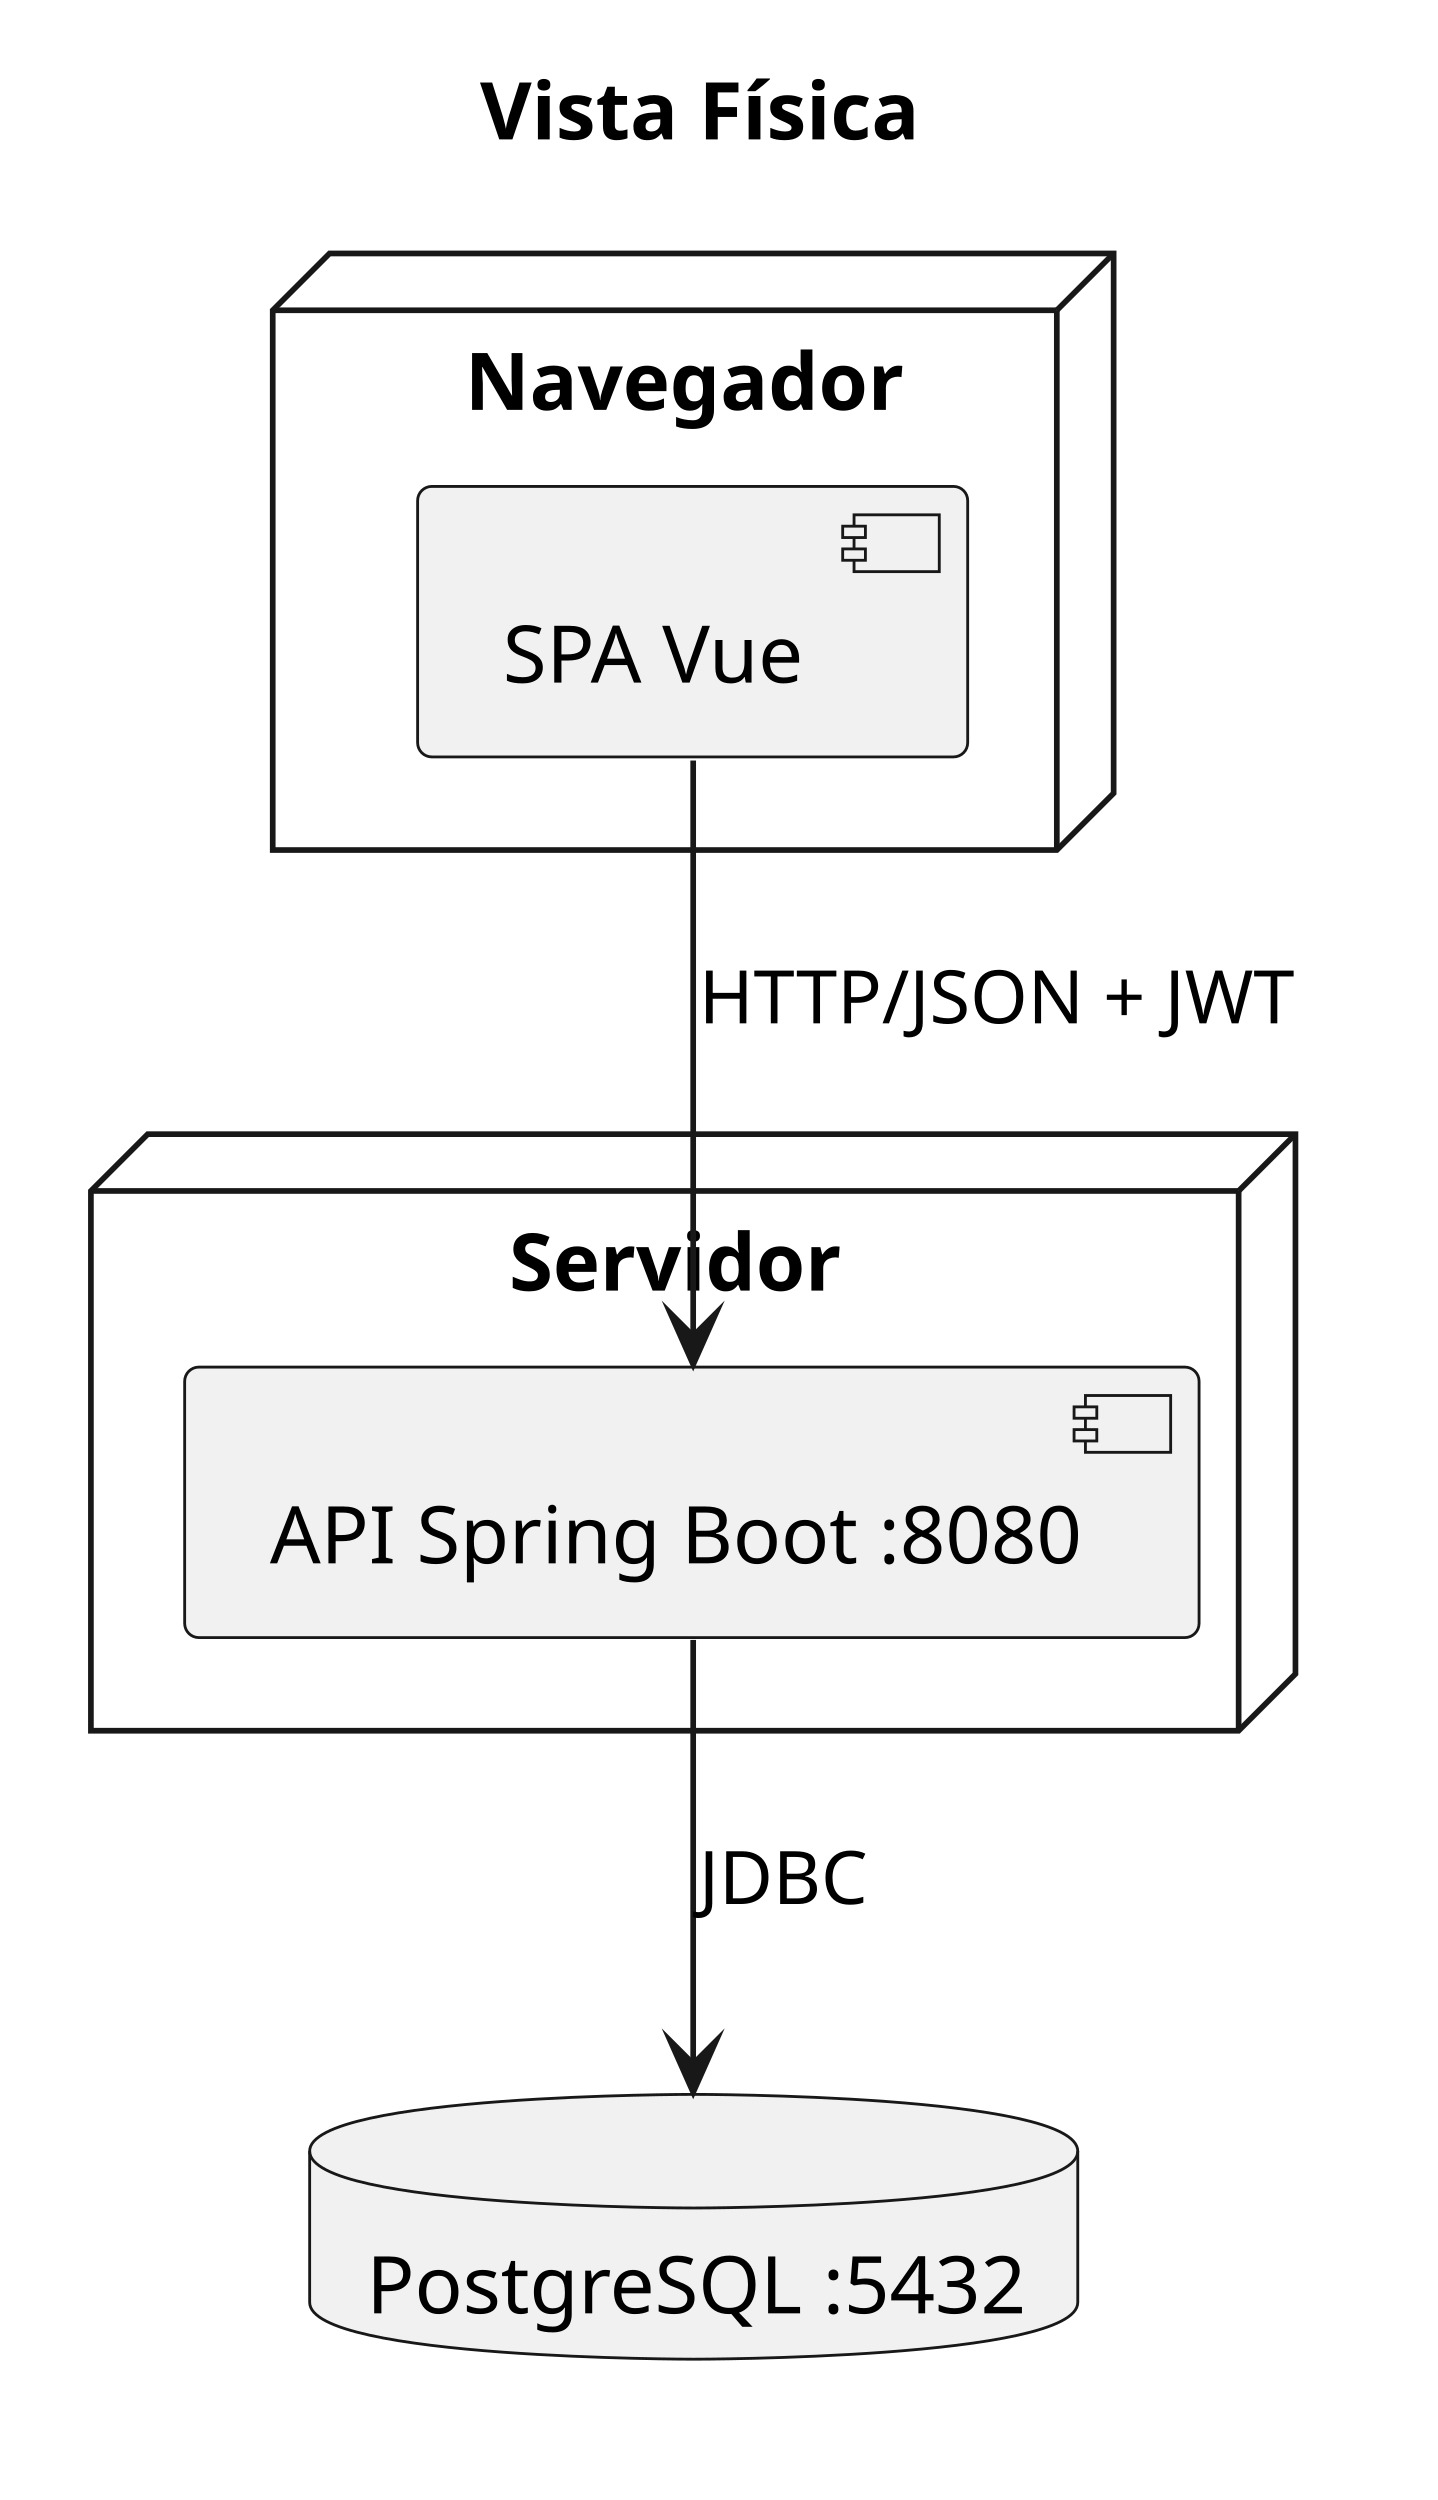
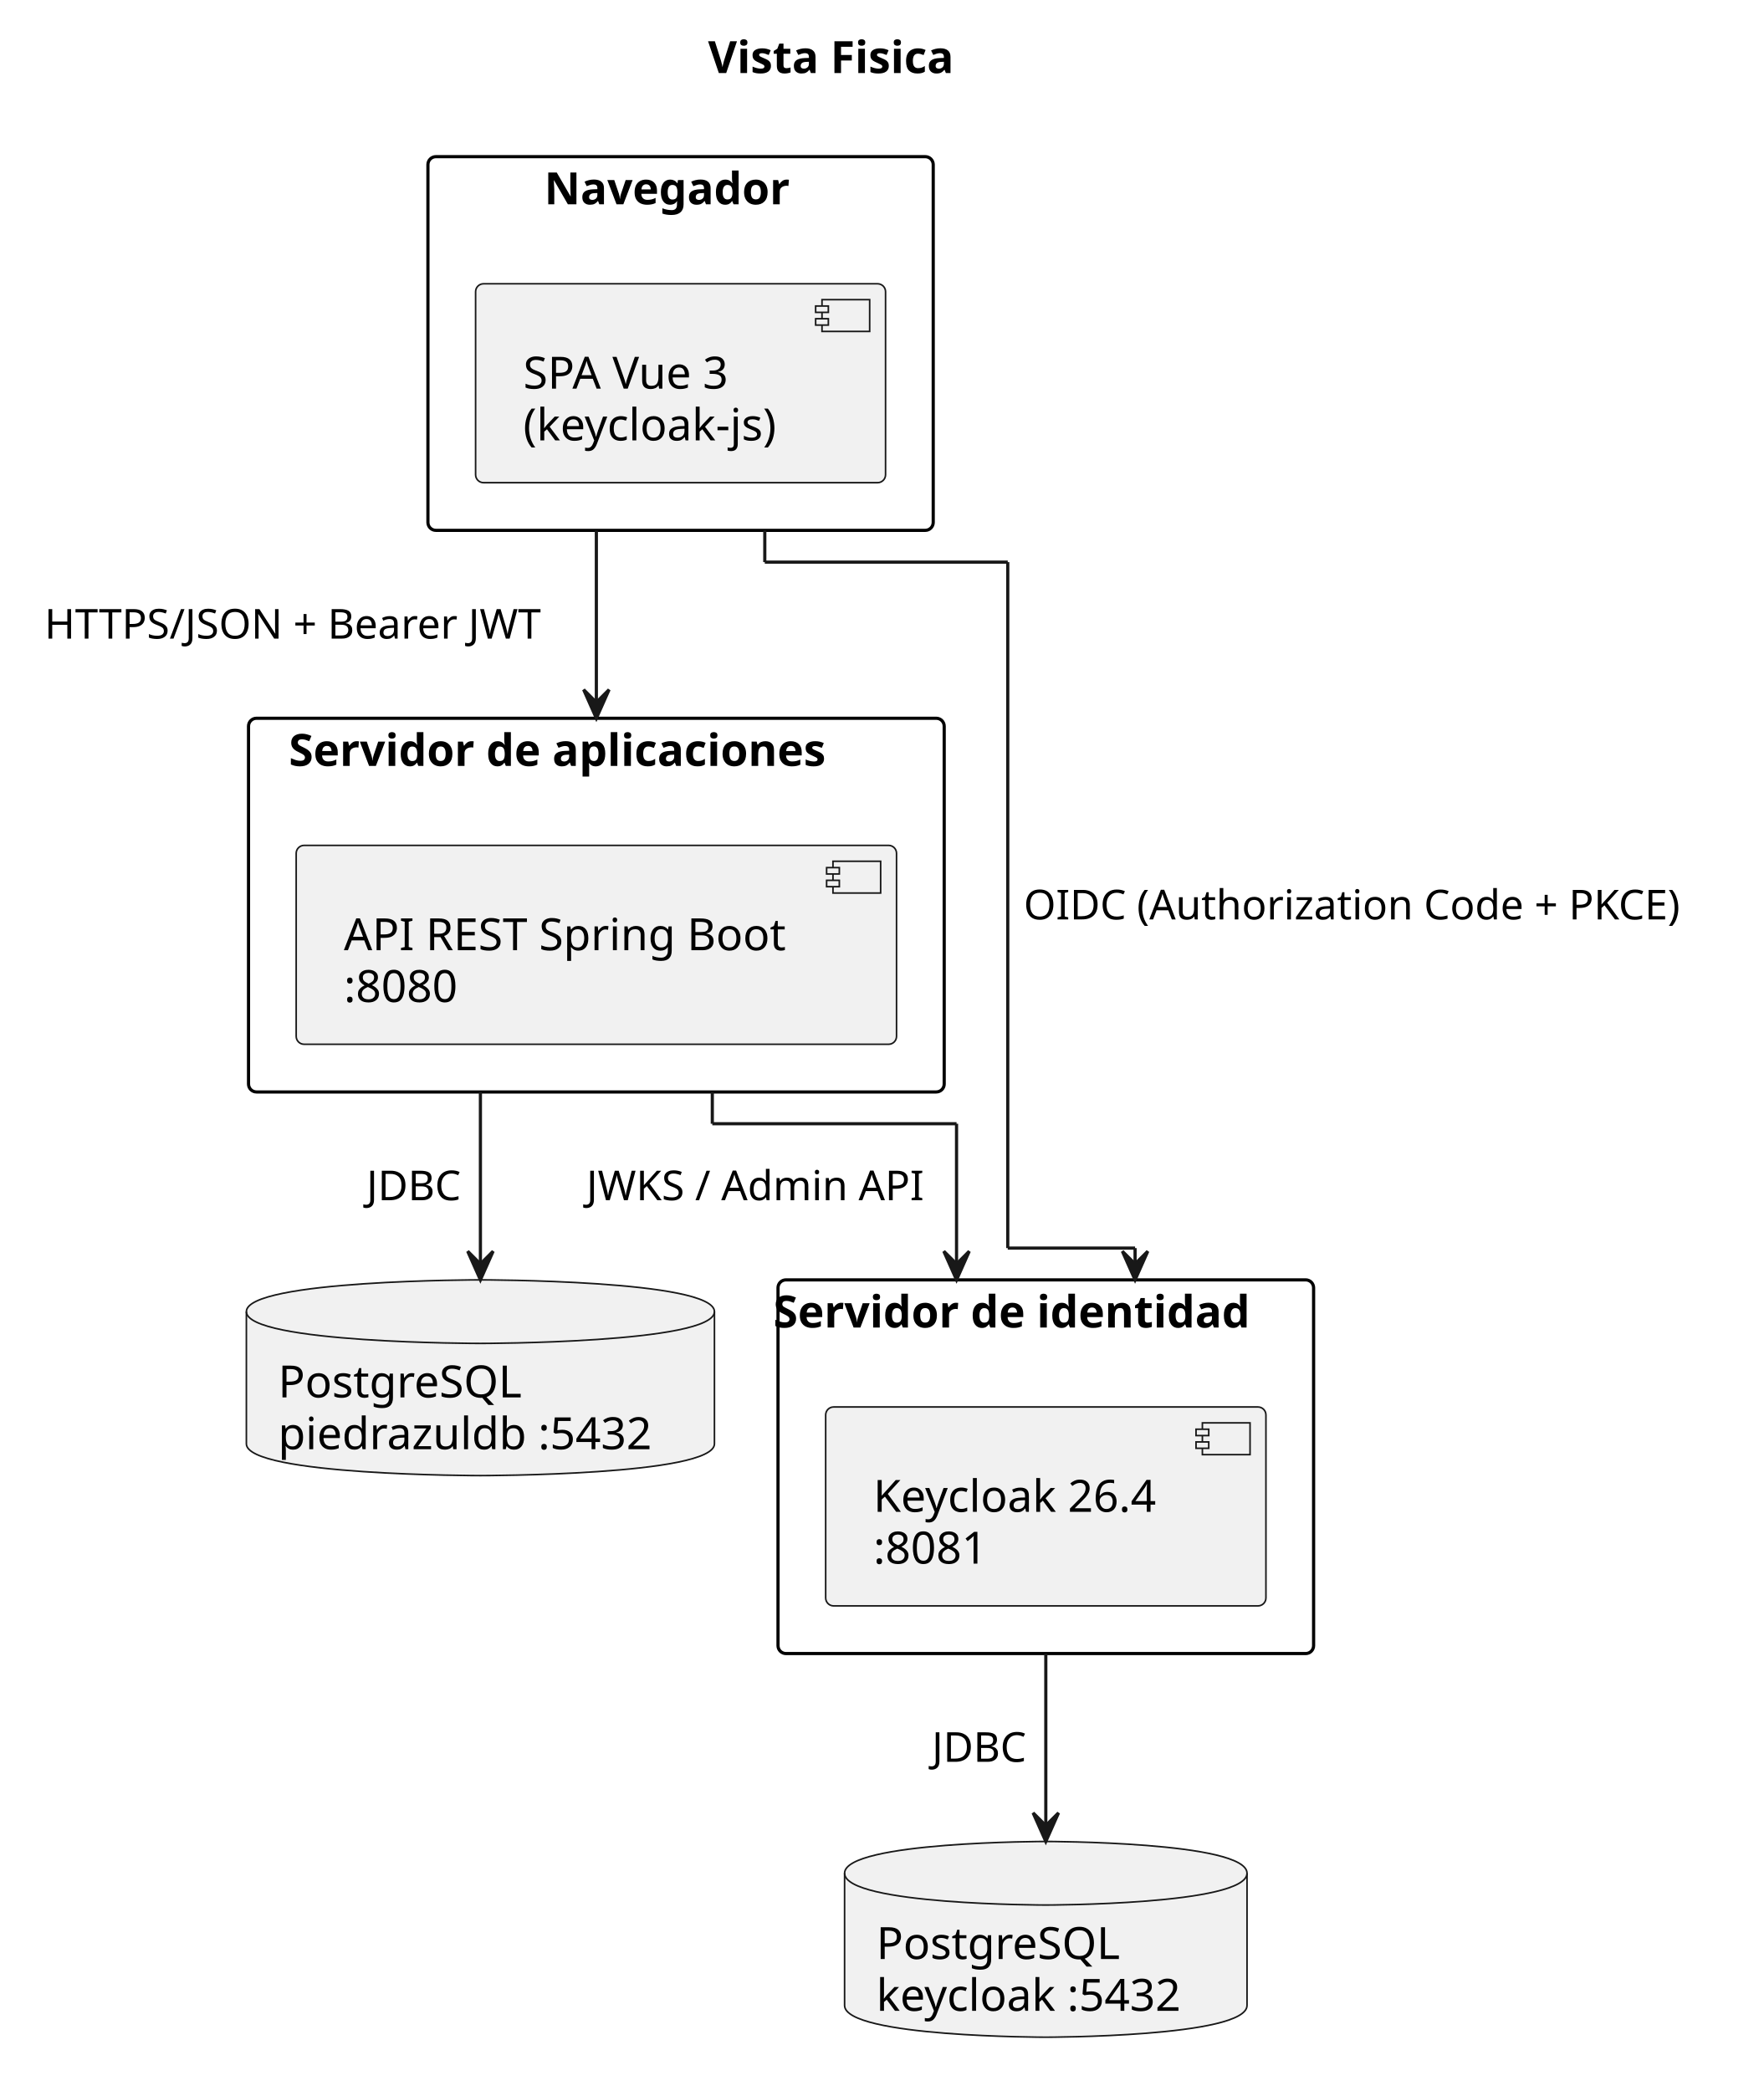
- <svg xmlns="http://www.w3.org/2000/svg" version="1.1" data-diagram-type="DESCRIPTION" style="width:253px;height:440px;background:#FFFFFF;" width="253px" height="440px" viewBox="0 0 253 440" zoomAndPan="magnify" preserveAspectRatio="none" contentStyleType="text/css">
+ <svg xmlns="http://www.w3.org/2000/svg" contentStyleType="text/css" data-diagram-type="DESCRIPTION" height="658px" preserveAspectRatio="none" style="width:555px;height:658px;background:#FFFFFF;" version="1.1" viewBox="0 0 555 658" width="555px" zoomAndPan="magnify">
  <defs />
-   <g font-family="sans-serif" lengthAdjust="spacing">
-     <g class="title" data-source-line="1">
-       <text x="84.479" y="24.533" fill="#000" font-size="14" textLength="77.041" font-weight="700">Vista Física</text>
+   <g>
+     <g class="title" data-source-line="3">
+       <text fill="#000000" font-family="sans-serif" font-size="14" font-weight="bold" lengthAdjust="spacing" textLength="90.221" x="222.811" y="22.995">Vista Fisica</text>
    </g>
-     <g class="cluster" data-qualified-name="Navegador" id="ent0001" data-source-line="2">
-       <polygon points="48,54.609,58,44.609,196,44.609,196,139.609,186,149.609,48,149.609,48,54.609" fill="none" style="stroke:#181818;stroke-width:1;stroke-linejoin:miter;stroke-miterlimit:10;" />
-       <line x1="186" y1="54.609" x2="196" y2="44.609" style="stroke:#181818;stroke-width:1;" />
-       <line x1="48" y1="54.609" x2="186" y2="54.609" style="stroke:#181818;stroke-width:1;" />
-       <line x1="186" y1="54.609" x2="186" y2="149.609" style="stroke:#181818;stroke-width:1;" />
-       <text x="81.821" y="72.143" fill="#000" font-size="14" textLength="72.358" font-weight="700">Navegador</text>
+     <rect fill="none" height="117.594" rx="2.5" ry="2.5" style="stroke:#000000;stroke-width:1;" width="159.004" x="134.659" y="49.297" />
+     <text fill="#000000" font-family="sans-serif" font-size="14" font-weight="bold" lengthAdjust="spacing" textLength="85.798" x="171.262" y="64.292">Navegador</text>
+     <rect fill="none" height="117.594" rx="2.5" ry="2.5" style="stroke:#000000;stroke-width:1;" width="218.914" x="78.203" y="226.023" />
+     <text fill="#000000" font-family="sans-serif" font-size="14" font-weight="bold" lengthAdjust="spacing" textLength="193.539" x="90.891" y="241.019">Servidor de aplicaciones</text>
+     <rect fill="none" height="117.594" rx="2.5" ry="2.5" style="stroke:#000000;stroke-width:1;" width="168.54" x="244.821" y="402.75" />
+     <text fill="#000000" font-family="sans-serif" font-size="14" font-weight="bold" lengthAdjust="spacing" textLength="171.48" x="243.351" y="417.745">Servidor de identidad</text>
+     <g class="entity" data-entity="spa" data-source-line="6" data-uid="ent0003" id="entity_spa">
+       <rect fill="#F1F1F1" height="62.594" rx="2.5" ry="2.5" style="stroke:#181818;stroke-width:0.5;" width="129.004" x="149.659" y="89.297" />
+       <rect fill="#F1F1F1" height="10" style="stroke:#181818;stroke-width:0.5;" width="15" x="258.663" y="94.297" />
+       <rect fill="#F1F1F1" height="2" style="stroke:#181818;stroke-width:0.5;" width="4" x="256.663" y="96.297" />
+       <rect fill="#F1F1F1" height="2" style="stroke:#181818;stroke-width:0.5;" width="4" x="256.663" y="100.297" />
+       <text fill="#000000" font-family="sans-serif" font-size="14" lengthAdjust="spacing" textLength="71.777" x="164.659" y="122.292">SPA Vue 3</text>
+       <text fill="#000000" font-family="sans-serif" font-size="14" lengthAdjust="spacing" textLength="89.004" x="164.659" y="138.589">(keycloak-js)</text>
    </g>
-     <g class="cluster" data-qualified-name="Servidor" id="ent0003" data-source-line="5">
-       <polygon points="16,209.609,26,199.609,228,199.609,228,294.609,218,304.609,16,304.609,16,209.609" fill="none" style="stroke:#181818;stroke-width:1;stroke-linejoin:miter;stroke-miterlimit:10;" />
-       <line x1="218" y1="209.609" x2="228" y2="199.609" style="stroke:#181818;stroke-width:1;" />
-       <line x1="16" y1="209.609" x2="218" y2="209.609" style="stroke:#181818;stroke-width:1;" />
-       <line x1="218" y1="209.609" x2="218" y2="304.609" style="stroke:#181818;stroke-width:1;" />
-       <text x="89.6" y="227.143" fill="#000" font-size="14" textLength="56.8" font-weight="700">Servidor</text>
+     <g class="entity" data-entity="api" data-source-line="10" data-uid="ent0005" id="entity_api">
+       <rect fill="#F1F1F1" height="62.594" rx="2.5" ry="2.5" style="stroke:#181818;stroke-width:0.5;" width="188.914" x="93.203" y="266.023" />
+       <rect fill="#F1F1F1" height="10" style="stroke:#181818;stroke-width:0.5;" width="15" x="262.117" y="271.023" />
+       <rect fill="#F1F1F1" height="2" style="stroke:#181818;stroke-width:0.5;" width="4" x="260.117" y="273.023" />
+       <rect fill="#F1F1F1" height="2" style="stroke:#181818;stroke-width:0.5;" width="4" x="260.117" y="277.023" />
+       <text fill="#000000" font-family="sans-serif" font-size="14" lengthAdjust="spacing" textLength="148.914" x="108.203" y="299.019">API REST Spring Boot</text>
+       <text fill="#000000" font-family="sans-serif" font-size="14" lengthAdjust="spacing" textLength="40.346" x="108.203" y="315.315">:8080</text>
    </g>
-     <g class="entity" data-qualified-name="Navegador.SPA Vue" id="ent0002" data-source-line="3">
-       <rect x="73.5" y="85.609" width="96.813" height="47.609" fill="#F1F1F1" style="stroke:#181818;stroke-width:0.5;" rx="2.5" ry="2.5" />
-       <rect x="150.313" y="90.609" width="15" height="10" fill="#F1F1F1" style="stroke:#181818;stroke-width:0.5;" />
-       <rect x="148.313" y="92.609" width="4" height="2" fill="#F1F1F1" style="stroke:#181818;stroke-width:0.5;" />
-       <rect x="148.313" y="96.609" width="4" height="2" fill="#F1F1F1" style="stroke:#181818;stroke-width:0.5;" />
-       <text x="88.5" y="120.143" fill="#000" font-size="14" textLength="56.813">SPA Vue</text>
+     <g class="entity" data-entity="kc" data-source-line="14" data-uid="ent0007" id="entity_kc">
+       <rect fill="#F1F1F1" height="62.594" rx="2.5" ry="2.5" style="stroke:#181818;stroke-width:0.5;" width="138.54" x="259.82" y="442.75" />
+       <rect fill="#F1F1F1" height="10" style="stroke:#181818;stroke-width:0.5;" width="15" x="378.361" y="447.75" />
+       <rect fill="#F1F1F1" height="2" style="stroke:#181818;stroke-width:0.5;" width="4" x="376.361" y="449.75" />
+       <rect fill="#F1F1F1" height="2" style="stroke:#181818;stroke-width:0.5;" width="4" x="376.361" y="453.75" />
+       <text fill="#000000" font-family="sans-serif" font-size="14" lengthAdjust="spacing" textLength="98.54" x="274.82" y="475.745">Keycloak 26.4</text>
+       <text fill="#000000" font-family="sans-serif" font-size="14" lengthAdjust="spacing" textLength="40.346" x="274.82" y="492.042">:8081</text>
    </g>
-     <g class="entity" data-qualified-name="Servidor.API Spring Boot .8080" id="ent0004" data-source-line="6">
-       <rect x="32.5" y="240.609" width="178.537" height="47.609" fill="#F1F1F1" style="stroke:#181818;stroke-width:0.5;" rx="2.5" ry="2.5" />
-       <rect x="191.037" y="245.609" width="15" height="10" fill="#F1F1F1" style="stroke:#181818;stroke-width:0.5;" />
-       <rect x="189.037" y="247.609" width="4" height="2" fill="#F1F1F1" style="stroke:#181818;stroke-width:0.5;" />
-       <rect x="189.037" y="251.609" width="4" height="2" fill="#F1F1F1" style="stroke:#181818;stroke-width:0.5;" />
-       <text x="47.5" y="275.143" fill="#000" font-size="14" textLength="138.537">API Spring Boot :8080</text>
+     <g class="entity" data-entity="db" data-source-line="17" data-uid="ent0008" id="entity_db">
+       <path d="M77.528,412.75 C77.528,402.75 151.174,402.75 151.174,402.75 C151.174,402.75 224.821,402.75 224.821,412.75 L224.821,454.344 C224.821,464.344 151.174,464.344 151.174,464.344 C151.174,464.344 77.528,464.344 77.528,454.344 L77.528,412.75" fill="#F1F1F1" style="stroke:#181818;stroke-width:0.5;" />
+       <path d="M77.528,412.75 C77.528,422.75 151.174,422.75 151.174,422.75 C151.174,422.75 224.821,422.75 224.821,412.75" fill="none" style="stroke:#181818;stroke-width:0.5;" />
+       <text fill="#000000" font-family="sans-serif" font-size="14" lengthAdjust="spacing" textLength="80.753" x="87.528" y="439.745">PostgreSQL</text>
+       <text fill="#000000" font-family="sans-serif" font-size="14" lengthAdjust="spacing" textLength="127.292" x="87.528" y="456.042">piedrazuldb :5432</text>
    </g>
-     <g class="entity" data-qualified-name="DB" id="ent0005" data-source-line="8">
-       <path d="M54.5,378.609 C54.5,368.609 122.093,368.609 122.093,368.609 C122.093,368.609 189.686,368.609 189.686,378.609 L189.686,405.219 C189.686,415.219 122.093,415.219 122.093,415.219 C122.093,415.219 54.5,415.219 54.5,405.219 L54.5,378.609" style="stroke:#181818;stroke-width:0.5;" fill="#F1F1F1" />
-       <path d="M54.5,378.609 C54.5,388.609 122.093,388.609 122.093,388.609 C122.093,388.609 189.686,388.609 189.686,378.609" style="stroke:#181818;stroke-width:0.5;" fill="none" />
-       <text x="64.5" y="407.143" fill="#000" font-size="14" textLength="115.186">PostgreSQL :5432</text>
+     <g class="entity" data-entity="kcdb" data-source-line="18" data-uid="ent0009" id="entity_kcdb">
+       <path d="M265.77,589.477 C265.77,579.477 329.091,579.477 329.091,579.477 C329.091,579.477 392.411,579.477 392.411,589.477 L392.411,631.07 C392.411,641.07 329.091,641.07 329.091,641.07 C329.091,641.07 265.77,641.07 265.77,631.07 L265.77,589.477" fill="#F1F1F1" style="stroke:#181818;stroke-width:0.5;" />
+       <path d="M265.77,589.477 C265.77,599.477 329.091,599.477 329.091,599.477 C329.091,599.477 392.411,599.477 392.411,589.477" fill="none" style="stroke:#181818;stroke-width:0.5;" />
+       <text fill="#000000" font-family="sans-serif" font-size="14" lengthAdjust="spacing" textLength="80.753" x="275.77" y="616.472">PostgreSQL</text>
+       <text fill="#000000" font-family="sans-serif" font-size="14" lengthAdjust="spacing" textLength="106.641" x="275.77" y="632.769">keycloak :5432</text>
    </g>
-     <g class="link" data-entity-1="ent0002" data-entity-2="ent0004" id="lnk6" data-source-line="9" data-link-type="dependency">
-       <path d="M122,133.849 C122,162.599 122,206.299 122,235.149" style="stroke:#181818;stroke-width:1;" fill="none" id="SPA Vue-to-API Spring Boot :8080" />
-       <polygon points="122,240.149,126,231.149,122,235.149,118,231.149,122,240.149" fill="#181818" style="stroke:#181818;stroke-width:1;stroke-linejoin:miter;stroke-miterlimit:10;" />
-       <text x="123" y="180.104" fill="#000" font-size="13" textLength="113.75">HTTP/JSON + JWT</text>
-     </g>
-     <g class="link" data-entity-1="ent0004" data-entity-2="ent0005" id="lnk7" data-source-line="10" data-link-type="dependency">
-       <path d="M122,288.629 C122,311.269 122,340.639 122,363.239" style="stroke:#181818;stroke-width:1;" fill="none" id="API Spring Boot :8080-to-DB" />
-       <polygon points="122,368.239,126,359.239,122,363.239,118,359.239,122,368.239" fill="#181818" style="stroke:#181818;stroke-width:1;stroke-linejoin:miter;stroke-miterlimit:10;" />
-       <text x="123" y="335.104" fill="#000" font-size="13" textLength="33.947">JDBC</text>
-     </g>
+     <line style="stroke:#181818;stroke-width:1;" x1="187.66" x2="187.66" y1="166.891" y2="226.023" />
+     <polygon fill="#181818" points="187.66,226.023,191.66,217.023,187.66,221.023,183.66,217.023,187.66,226.023" style="stroke:#181818;stroke-width:1;" />
+     <text fill="#000000" font-family="sans-serif" font-size="13" lengthAdjust="spacing" textLength="169.66" x="14" y="200.958">HTTPS/JSON + Bearer JWT</text>
+     <line style="stroke:#181818;stroke-width:1;" x1="240.661" x2="240.661" y1="166.891" y2="176.891" />
+     <line style="stroke:#181818;stroke-width:1;" x1="240.661" x2="317.117" y1="176.891" y2="176.891" />
+     <line style="stroke:#181818;stroke-width:1;" x1="317.117" x2="317.117" y1="176.891" y2="392.75" />
+     <line style="stroke:#181818;stroke-width:1;" x1="317.117" x2="357.18" y1="392.75" y2="392.75" />
+     <line style="stroke:#181818;stroke-width:1;" x1="357.18" x2="357.18" y1="392.75" y2="402.75" />
+     <polygon fill="#181818" points="357.18,402.75,361.18,393.75,357.18,397.75,353.18,393.75,357.18,402.75" style="stroke:#181818;stroke-width:1;" />
+     <text fill="#000000" font-family="sans-serif" font-size="13" lengthAdjust="spacing" textLength="224.726" x="322.117" y="289.321">OIDC (Authorization Code + PKCE)</text>
+     <line style="stroke:#181818;stroke-width:1;" x1="224.146" x2="224.146" y1="343.617" y2="353.617" />
+     <line style="stroke:#181818;stroke-width:1;" x1="224.146" x2="301" y1="353.617" y2="353.617" />
+     <line style="stroke:#181818;stroke-width:1;" x1="301" x2="301" y1="353.617" y2="402.75" />
+     <polygon fill="#181818" points="301,402.75,305,393.75,301,397.75,297,393.75,301,402.75" style="stroke:#181818;stroke-width:1;" />
+     <text fill="#000000" font-family="sans-serif" font-size="13" lengthAdjust="spacing" textLength="112.468" x="184.533" y="377.684">JWKS / Admin API</text>
+     <line style="stroke:#181818;stroke-width:1;" x1="151.174" x2="151.174" y1="343.617" y2="402.75" />
+     <polygon fill="#181818" points="151.174,402.75,155.174,393.75,151.174,397.75,147.174,393.75,151.174,402.75" style="stroke:#181818;stroke-width:1;" />
+     <text fill="#000000" font-family="sans-serif" font-size="13" lengthAdjust="spacing" textLength="31.84" x="115.335" y="377.684">JDBC</text>
+     <line style="stroke:#181818;stroke-width:1;" x1="329.091" x2="329.091" y1="520.344" y2="579.477" />
+     <polygon fill="#181818" points="329.091,579.477,333.091,570.477,329.091,574.477,325.091,570.477,329.091,579.477" style="stroke:#181818;stroke-width:1;" />
+     <text fill="#000000" font-family="sans-serif" font-size="13" lengthAdjust="spacing" textLength="31.84" x="293.251" y="554.411">JDBC</text>
  </g>
</svg>
